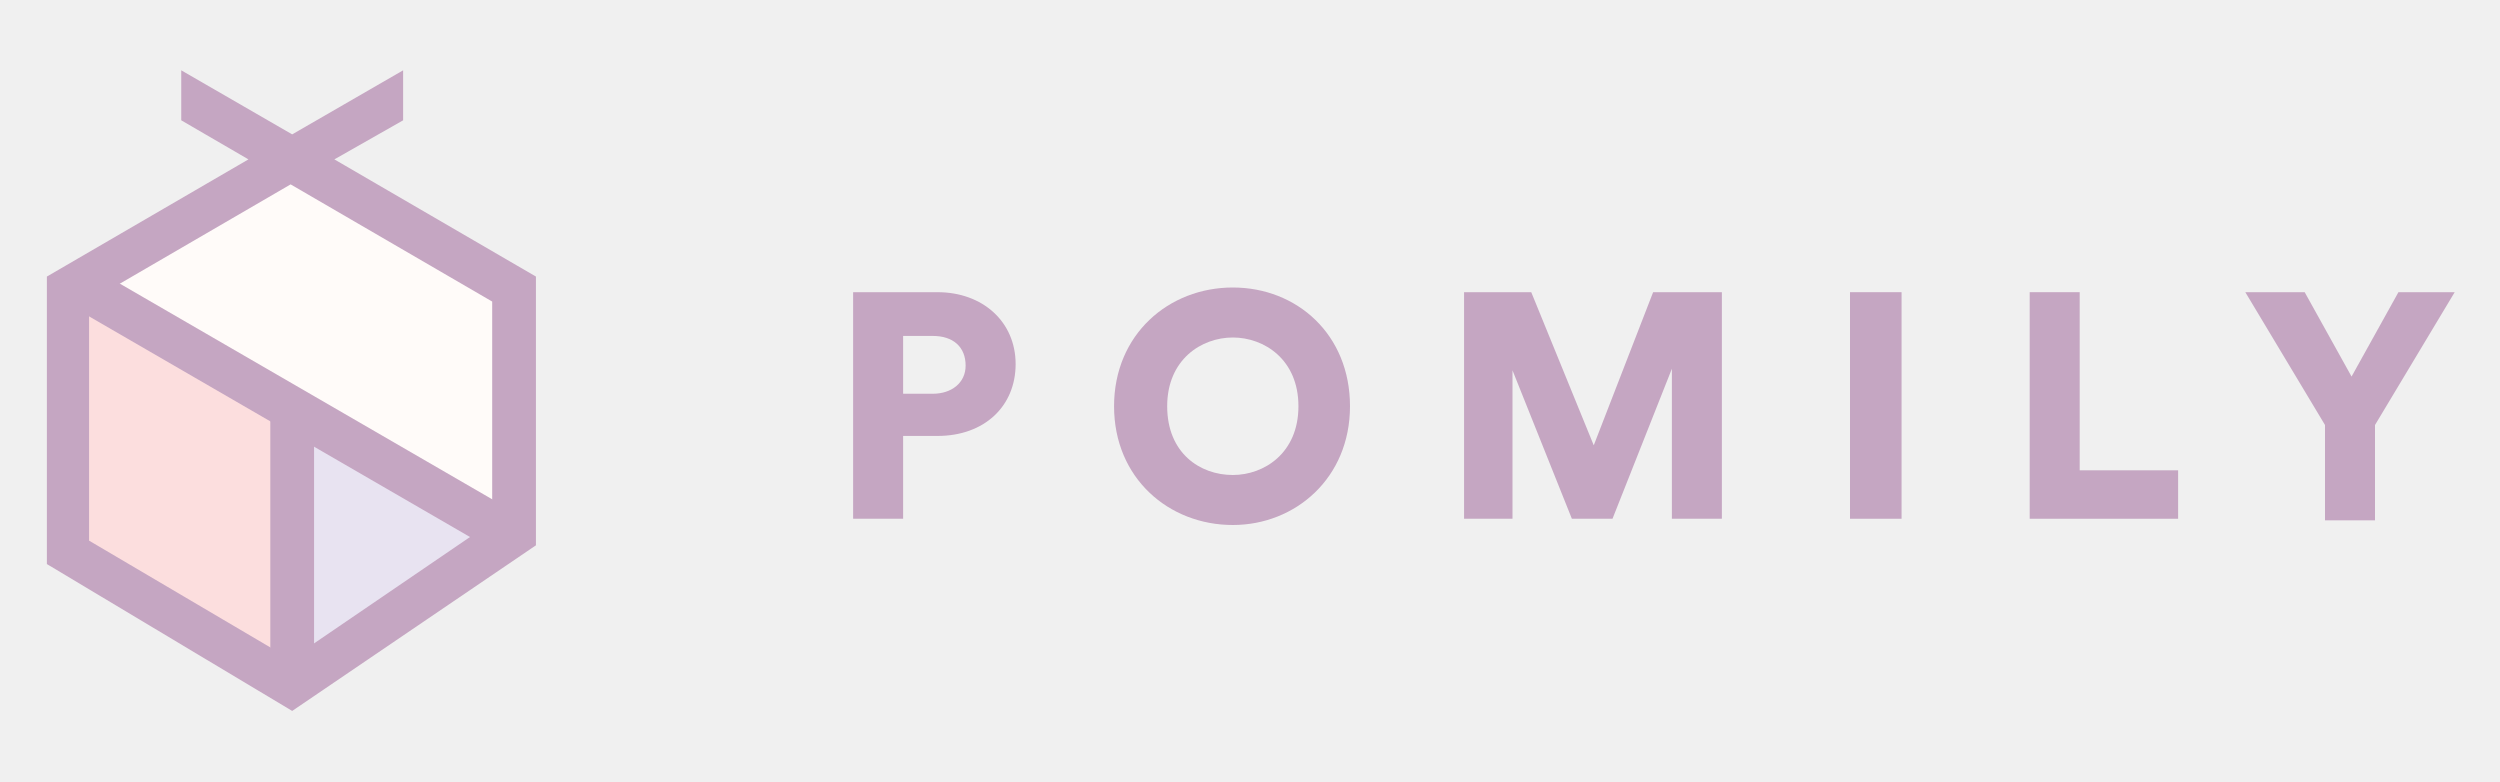
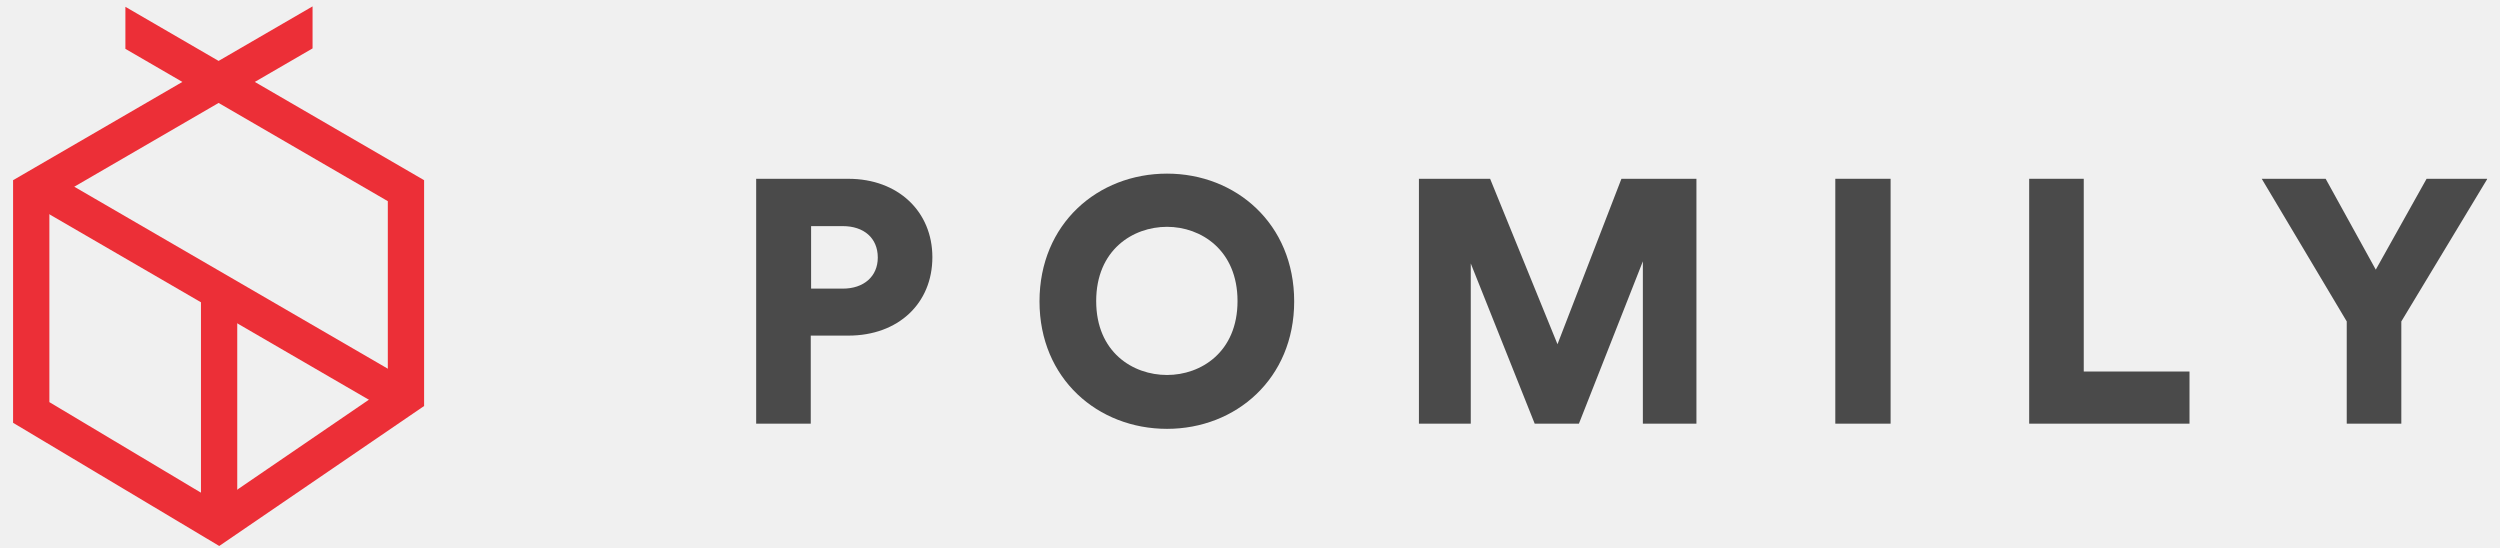
- <svg xmlns="http://www.w3.org/2000/svg" version="1.1" id="Layer_1" x="0px" y="0px" viewBox="0 0 160 50" style="enable-background:new 0 0 160 50;" xml:space="preserve">
-   <style type="text/css">
- 	.st0{fill:#C5A6C2;}
- 	.st1{fill:#FFFBF9;}
- 	.st2{fill:#E8E3F1;}
- 	.st3{fill:#FCDEDE;}
- 	.st4{fill:none;stroke:#E5B5D1;stroke-width:2.762;stroke-miterlimit:10;}
- </style>
-   <g>
-     <path class="st0" d="M57.8,28v5.2h-3.2V18.7H60c2.9,0,5,1.9,5,4.6c0,2.7-2,4.6-5,4.6H57.8z M59.7,25.2c1.2,0,2.1-0.7,2.1-1.8   c0-1.2-0.8-1.9-2.1-1.9h-1.9v3.7H59.7z" />
-     <path class="st0" d="M78.9,18.4c4.1,0,7.5,3,7.5,7.6c0,4.6-3.5,7.6-7.5,7.6c-4.1,0-7.6-3-7.6-7.6C71.3,21.4,74.8,18.4,78.9,18.4z    M78.9,30.4c2,0,4.2-1.4,4.2-4.4s-2.2-4.4-4.2-4.4c-2,0-4.2,1.4-4.2,4.4S76.8,30.4,78.9,30.4z" />
-     <path class="st0" d="M107,33.2v-9.6l-3.8,9.6h-2.6l-3.8-9.5v9.5h-3.1V18.7H98l4,9.8l3.8-9.8h4.4v14.5H107z" />
-     <path class="st0" d="M118.4,33.2V18.7h3.3v14.5H118.4z" />
-     <path class="st0" d="M129.9,33.2V18.7h3.2v11.4h6.3v3.1H129.9z" />
-     <path class="st0" d="M143.7,18.7h3.8l3,5.4l3-5.4h3.6l-5.1,8.5v6.1h-3.2v-6.1L143.7,18.7z" />
-   </g>
-   <g>
-     <polygon class="st1" points="6.2,18.5 32.9,34.1 32.9,18.5 18.1,10 5.2,17.7  " />
-     <polygon class="st2" points="18.6,43.9 18.6,26.7 32.6,34.7  " />
-     <polygon class="st3" points="4.4,20.1 4.4,35.5 18.6,43.9 18.6,26.7 4.4,18.5  " />
-     <g>
-       <g>
-         <g>
-           <rect x="17.3" y="25.6" class="st0" width="2.8" height="17" />
+ <svg xmlns="http://www.w3.org/2000/svg" xmlns:xlink="http://www.w3.org/1999/xlink" width="169px" height="37px" viewBox="0 0 169 37" version="1.1">
+   <defs>
+     <polygon id="path-1" points="0 46.895 137.178 46.895 137.178 -0 0 -0" />
+   </defs>
+   <g id="Welcome" stroke="none" stroke-width="1" fill="none" fill-rule="evenodd">
+     <g id="Artboard" transform="translate(-25, -14)">
+       <g id="Header-Logo" transform="translate(25, 10)">
+         <g id="Page-1" transform="translate(30.96859, 0)">
+           <path d="M26.011,23.511 C27.413,23.511 28.37,22.695 28.37,21.41 C28.37,20.079 27.413,19.286 26.011,19.286 L23.862,19.286 L23.862,23.511 L26.011,23.511 Z M23.838,26.687 L23.838,32.641 L20.148,32.641 L20.148,16.087 L26.384,16.087 C29.748,16.087 32.06,18.305 32.06,21.387 C32.06,24.516 29.748,26.687 26.384,26.687 L23.838,26.687 Z" id="Fill-1" fill="#4A4A4A" />
+           <path d="M47.923,29.349 C50.211,29.349 52.688,27.808 52.688,24.352 C52.688,20.896 50.211,19.333 47.923,19.333 C45.609,19.333 43.134,20.896 43.134,24.352 C43.134,27.808 45.609,29.349 47.923,29.349 M47.923,15.737 C52.57,15.737 56.518,19.122 56.518,24.376 C56.518,29.606 52.57,32.99 47.923,32.99 C43.25,32.99 39.302,29.606 39.302,24.376 C39.302,19.122 43.25,15.737 47.923,15.737" id="Fill-3" fill="#4A4A4A" />
+           <polygon id="Fill-5" fill="#4A4A4A" points="80.089 32.64 80.089 21.666 75.766 32.64 72.777 32.64 68.455 21.808 68.455 32.64 64.951 32.64 64.951 16.086 69.763 16.086 74.318 27.27 78.64 16.086 83.71 16.086 83.71 32.64" />
+           <mask id="mask-2" fill="white">
+             <use xlink:href="#path-1" />
+           </mask>
+           <g id="Clip-8" />
+           <polygon id="Fill-7" fill="#4A4A4A" mask="url(#mask-2)" points="93.098 32.64 96.836 32.64 96.836 16.086 93.098 16.086" />
+           <polygon id="Fill-9" fill="#4A4A4A" mask="url(#mask-2)" points="106.204 32.64 106.204 16.086 109.893 16.086 109.893 29.115 117.042 29.115 117.042 32.64" />
+           <polygon id="Fill-10" fill="#4A4A4A" mask="url(#mask-2)" points="121.925 16.087 126.246 16.087 129.634 22.228 133.068 16.087 137.178 16.087 131.361 25.729 131.361 32.641 127.671 32.641 127.671 25.729" />
        </g>
-       </g>
-       <g>
-         <g>
-           <path class="st4" d="M32.9,18.5" />
-         </g>
-       </g>
-       <g>
-         <g>
-           <path class="st4" d="M18.6,26.7" />
-         </g>
-       </g>
-       <g>
-         <g>
-           <rect x="16.8" y="9.9" transform="matrix(0.5012 -0.8654 0.8654 0.5012 -13.36 28.6252)" class="st0" width="2.8" height="31.9" />
+         <g id="Page-1" transform="translate(0, 4.433962)" fill="#EC2F37">
+           <polygon id="Fill-1" points="13.585 33.892 16.038 33.892 16.038 18.769 13.585 18.769" />
+           <polygon id="Fill-2" points="1.497 12.984 26.025 27.221 27.255 25.093 2.727 10.857" />
+           <path d="M21.124,-0 L14.777,3.684 L8.477,0.027 L8.477,2.869 L12.329,5.104 L0.884,11.747 L0.884,28.147 L14.82,36.474 L28.669,27.012 L28.669,11.747 L17.225,5.104 L21.129,2.838 L21.129,0.011 L21.124,-0 Z M3.338,26.75 L3.338,13.165 L14.777,6.525 L26.216,13.165 L26.216,25.711 L14.733,33.558 L3.338,26.75 Z" id="Fill-3" />
        </g>
      </g>
    </g>
-     <path class="st0" d="M21.4,10.2l4.4-2.5V4.5l0,0l-7.1,4.1l-7.1-4.1v3.2l4.3,2.5L3,17.7v18.4l15.7,9.4l15.6-10.6V17.7L21.4,10.2z    M31.5,33.4l-12.9,8.8L5.7,34.6V19.3l12.9-7.5l12.9,7.5V33.4z" />
  </g>
</svg>
